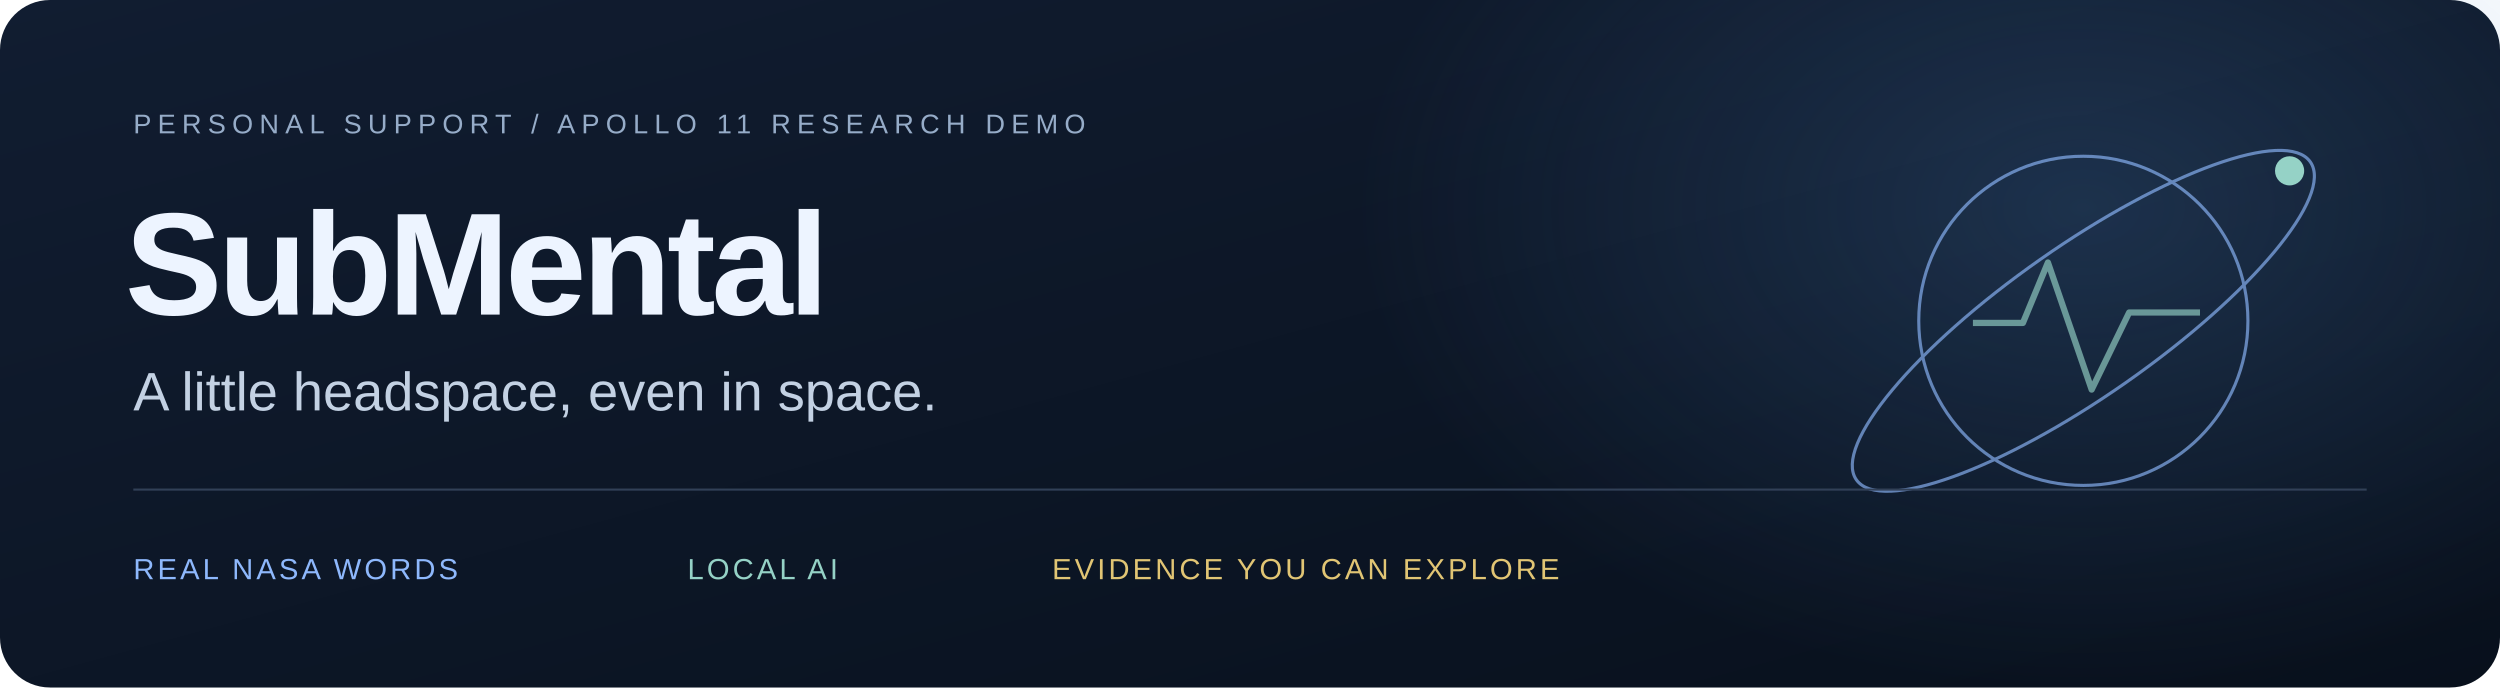
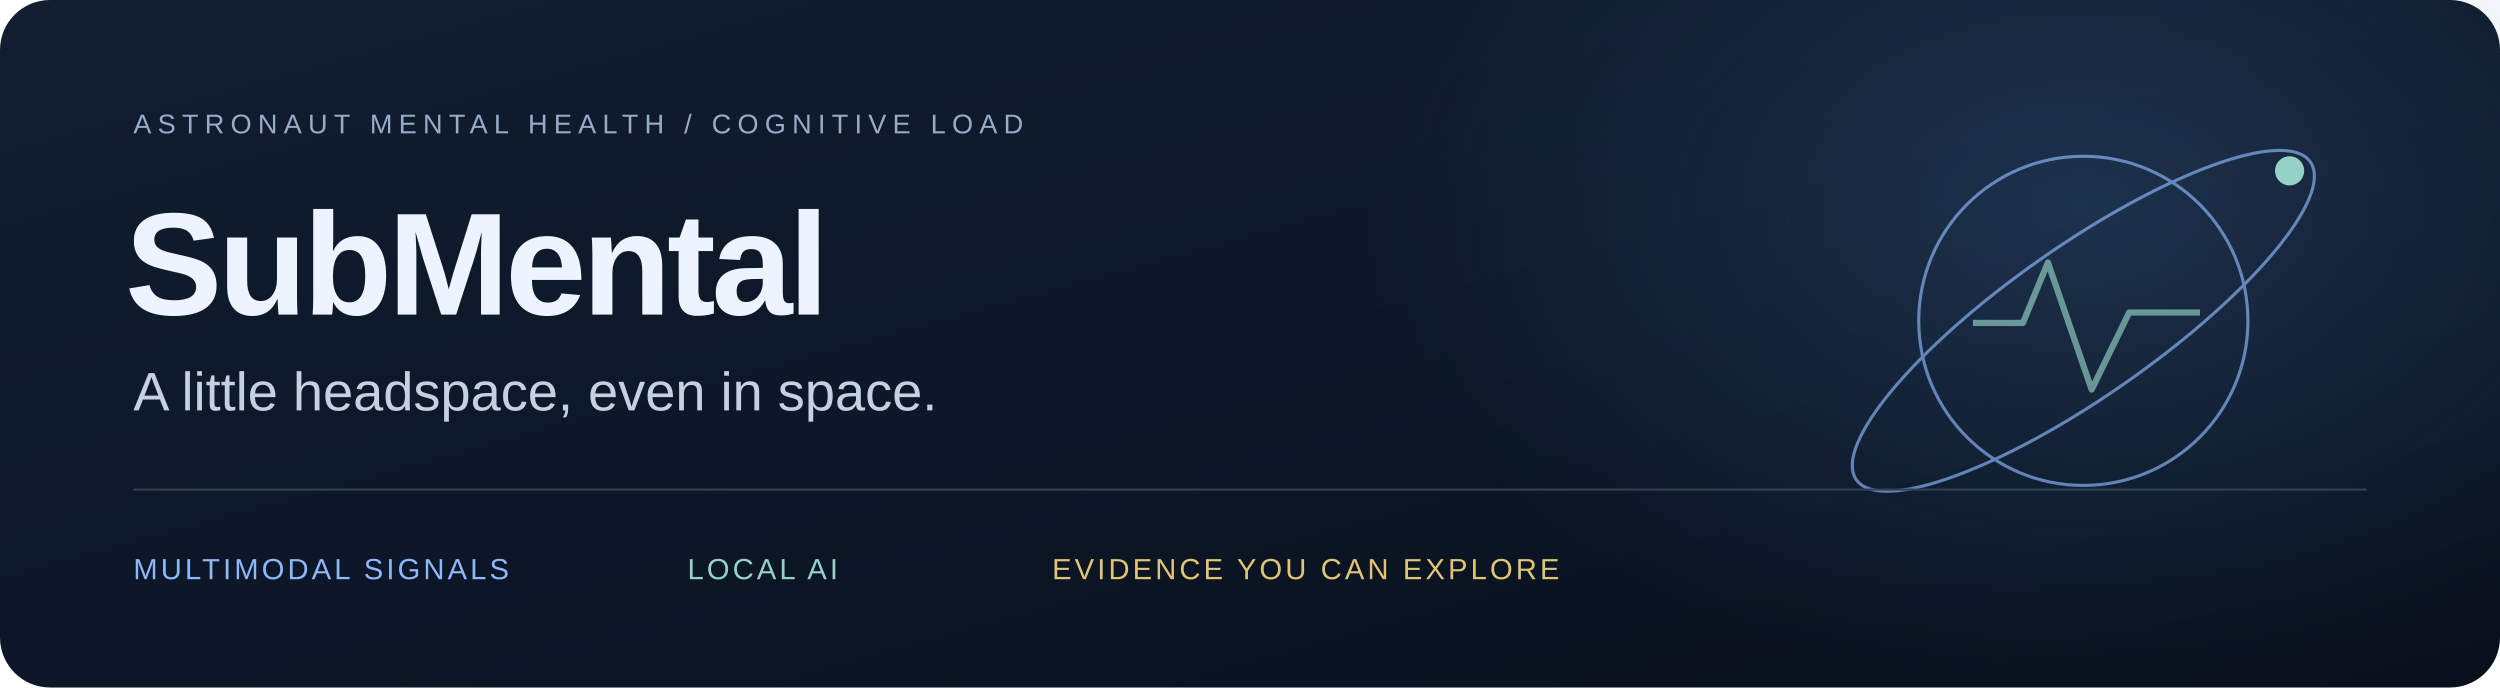
<svg xmlns="http://www.w3.org/2000/svg" width="1200" height="330" viewBox="0 0 1200 330" role="img" aria-labelledby="title desc">
  <defs>
    <linearGradient id="bg" x2="1" y2="1">
      <stop stop-color="#111d31" />
      <stop offset="1" stop-color="#08101c" />
    </linearGradient>
    <radialGradient id="glow">
      <stop stop-color="#528ac9" stop-opacity=".24" />
      <stop offset="1" stop-color="#528ac9" stop-opacity="0" />
    </radialGradient>
  </defs>
  <rect width="1200" height="330" rx="24" fill="url(#bg)" />
  <ellipse cx="1000" cy="100" rx="350" ry="230" fill="url(#glow)" />
  <g fill="none" stroke="#8eb8fc" opacity=".65">
    <circle cx="1000" cy="154" r="79" stroke-width="1.5" />
    <ellipse cx="1000" cy="154" rx="133" ry="36" transform="rotate(-35 1000 154)" stroke-width="1.5" />
    <path d="M947 155h24l12-29 21 61 18-37h34" stroke="#95d2c6" stroke-width="3" stroke-linejoin="round" />
  </g>
  <circle cx="1099" cy="82" r="7" fill="#95d2c6" />
-   <text x="64" y="64" fill="#96acc8" font-family="Arial,sans-serif" font-size="13" letter-spacing="3">PERSONAL SUPPORT / APOLLO 11 RESEARCH DEMO</text>
+   <text x="64" y="64" fill="#96acc8" font-family="Arial,sans-serif" font-size="13" letter-spacing="3">ASTRONAUT MENTAL HEALTH / COGNITIVE LOAD</text>
  <text x="60" y="151" fill="#edf4ff" font-family="Arial,sans-serif" font-size="70" font-weight="700" letter-spacing="-2">SubMental</text>
  <text x="64" y="197" fill="#c3d1e3" font-family="Arial,sans-serif" font-size="26">A little headspace, even in space.</text>
  <path d="M64 235H1136" stroke="#314057" />
-   <text x="64" y="278" fill="#8eb8fc" font-family="Arial,sans-serif" font-size="14" letter-spacing="1.5">REAL NASA WORDS</text>
+   <text x="64" y="278" fill="#8eb8fc" font-family="Arial,sans-serif" font-size="14" letter-spacing="1.5">MULTIMODAL SIGNALS</text>
  <text x="330" y="278" fill="#95d2c6" font-family="Arial,sans-serif" font-size="14" letter-spacing="1.5">LOCAL AI</text>
  <text x="505" y="278" fill="#e1c574" font-family="Arial,sans-serif" font-size="14" letter-spacing="1.5">EVIDENCE YOU CAN EXPLORE</text>
</svg>
